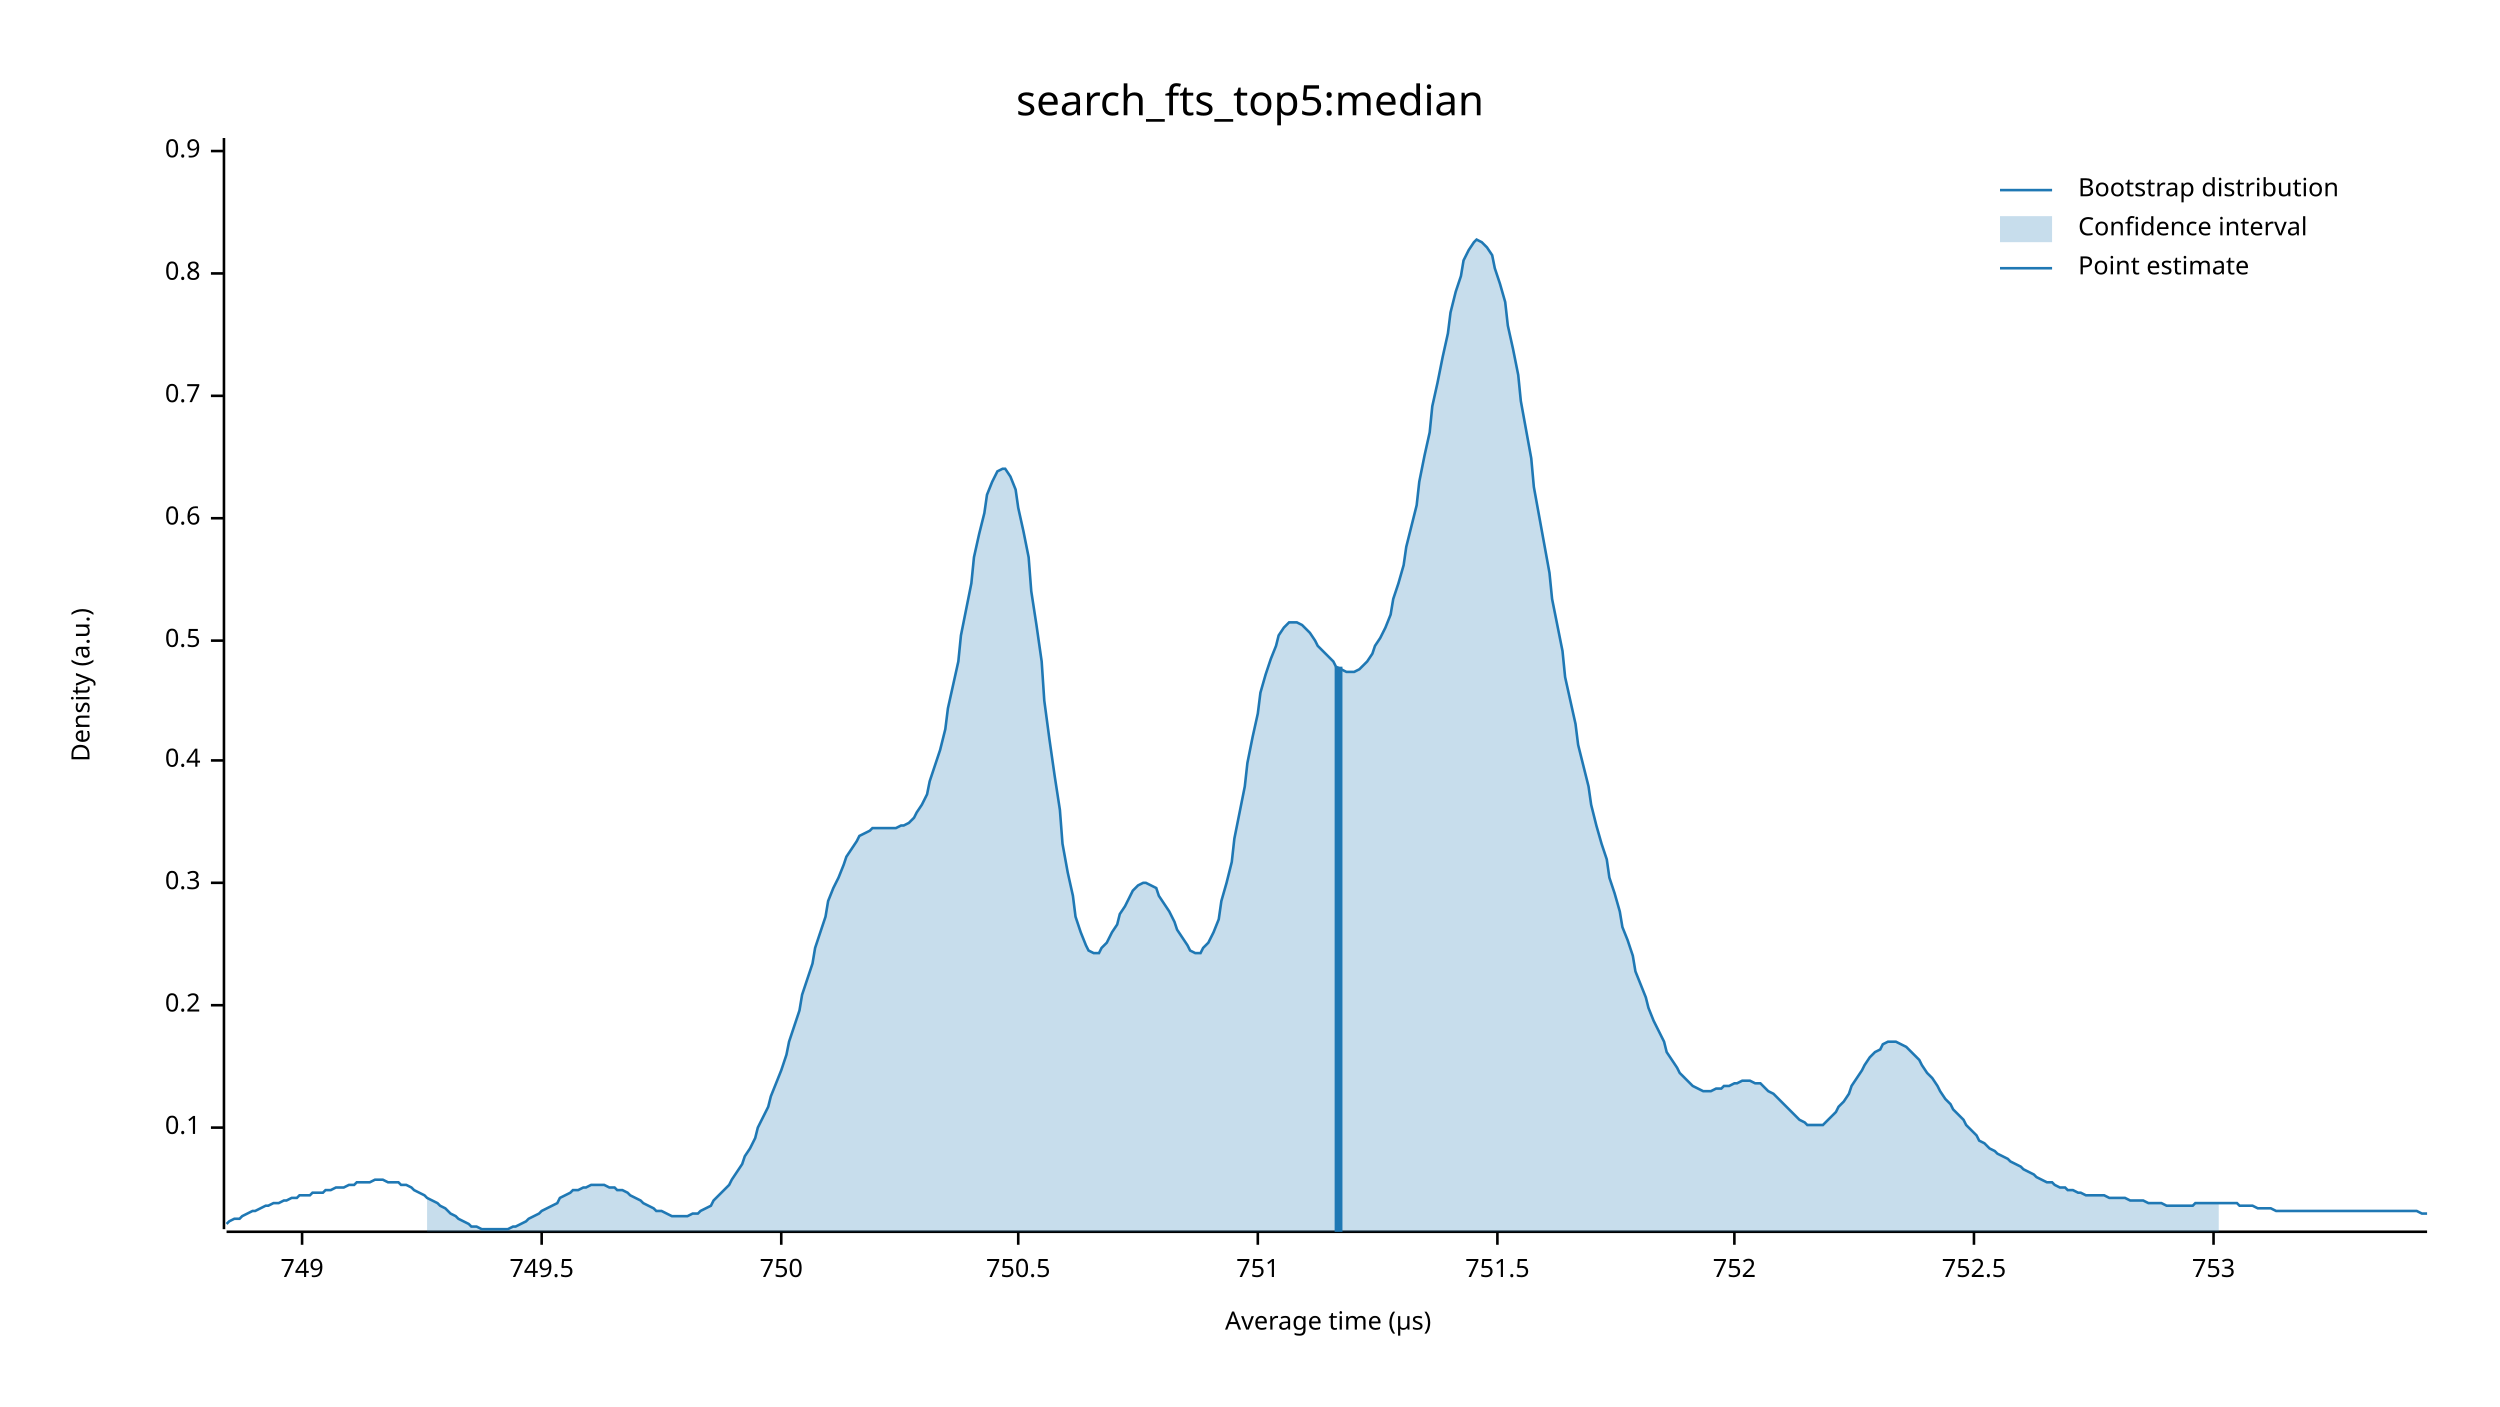
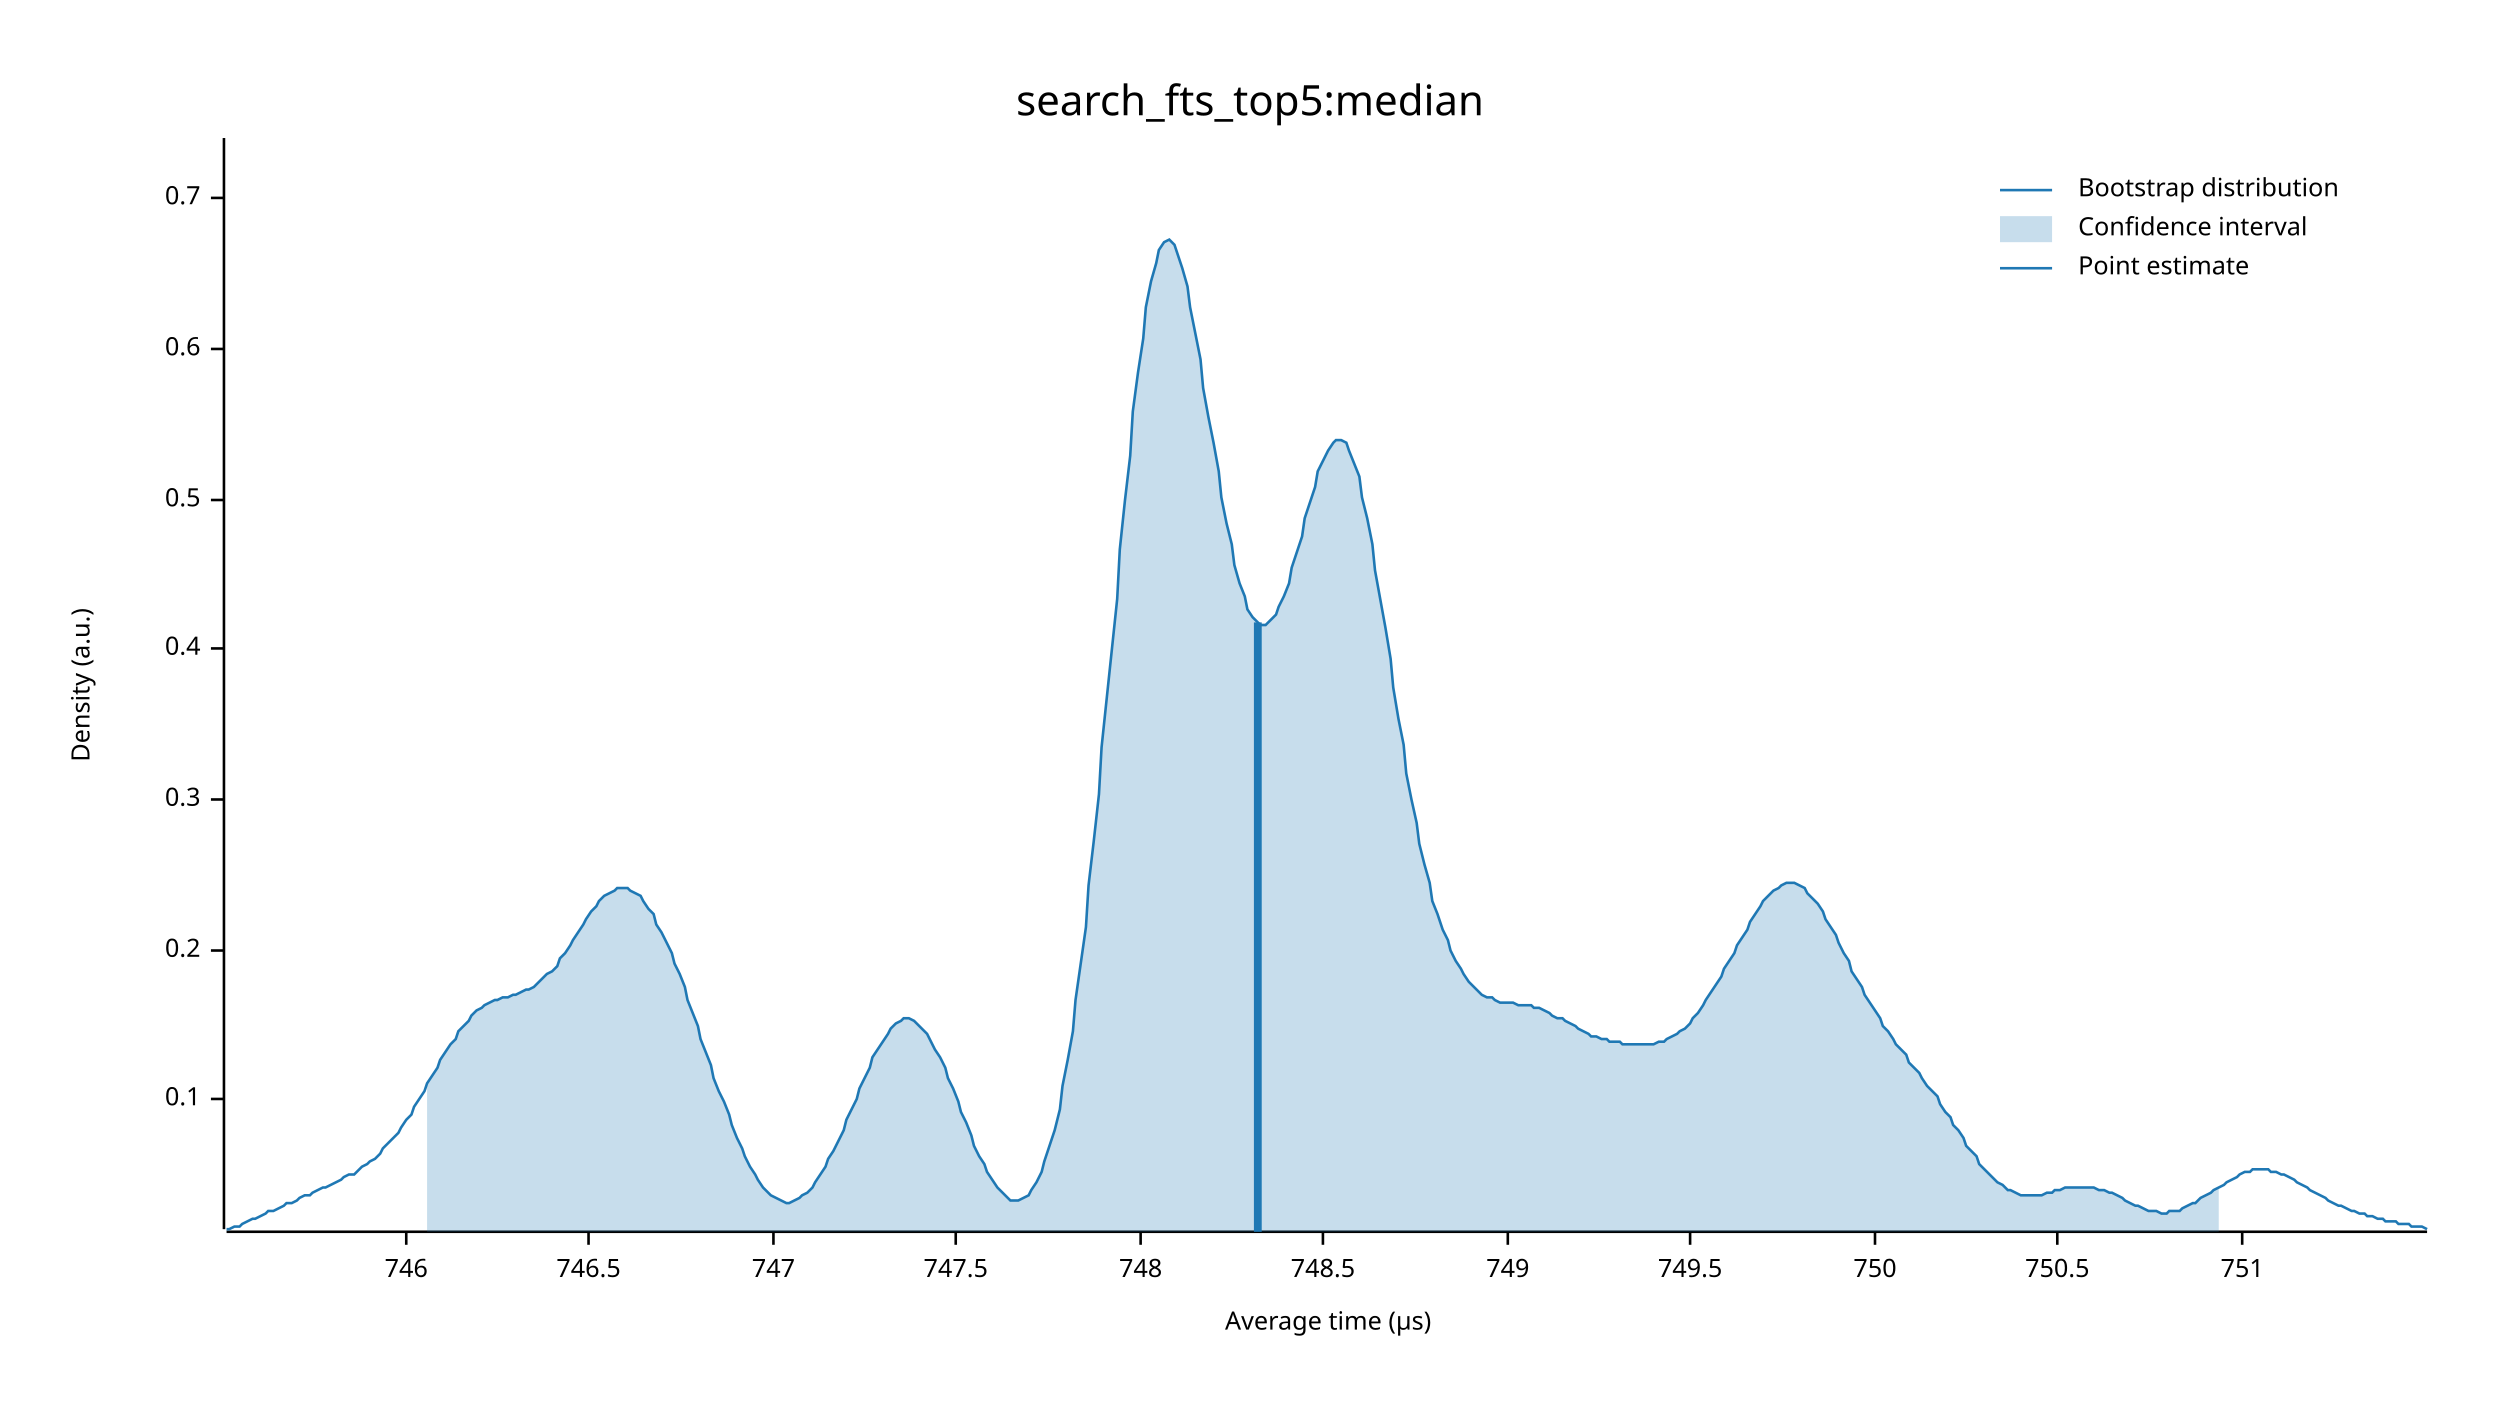
<svg xmlns="http://www.w3.org/2000/svg" width="960" height="540" viewBox="0 0 960 540">
  <text x="480" y="32" dy="0.76em" text-anchor="middle" font-family="sans-serif" font-size="16.129" opacity="1" fill="#000000">
search_fts_top5:median
</text>
  <text x="27" y="263" dy="0.76em" text-anchor="middle" font-family="sans-serif" font-size="9.677" opacity="1" fill="#000000" transform="rotate(270, 27, 263)">
Density (a.u.)
</text>
  <text x="510" y="513" dy="-0.5ex" text-anchor="middle" font-family="sans-serif" font-size="9.677" opacity="1" fill="#000000">
Average time (µs)
</text>
  <polyline fill="none" opacity="1" stroke="#000000" stroke-width="1" points="86,53 86,472 " />
-   <text x="77" y="433" dy="0.5ex" text-anchor="end" font-family="sans-serif" font-size="9.677" opacity="1" fill="#000000">
+   <text x="77" y="422" dy="0.5ex" text-anchor="end" font-family="sans-serif" font-size="9.677" opacity="1" fill="#000000">
0.1
</text>
-   <polyline fill="none" opacity="1" stroke="#000000" stroke-width="1" points="81,433 86,433 " />
-   <text x="77" y="386" dy="0.5ex" text-anchor="end" font-family="sans-serif" font-size="9.677" opacity="1" fill="#000000">
+   <polyline fill="none" opacity="1" stroke="#000000" stroke-width="1" points="81,422 86,422 " />
+   <text x="77" y="365" dy="0.5ex" text-anchor="end" font-family="sans-serif" font-size="9.677" opacity="1" fill="#000000">
0.2
</text>
-   <polyline fill="none" opacity="1" stroke="#000000" stroke-width="1" points="81,386 86,386 " />
-   <text x="77" y="339" dy="0.5ex" text-anchor="end" font-family="sans-serif" font-size="9.677" opacity="1" fill="#000000">
+   <polyline fill="none" opacity="1" stroke="#000000" stroke-width="1" points="81,365 86,365 " />
+   <text x="77" y="307" dy="0.5ex" text-anchor="end" font-family="sans-serif" font-size="9.677" opacity="1" fill="#000000">
0.3
</text>
-   <polyline fill="none" opacity="1" stroke="#000000" stroke-width="1" points="81,339 86,339 " />
-   <text x="77" y="292" dy="0.5ex" text-anchor="end" font-family="sans-serif" font-size="9.677" opacity="1" fill="#000000">
+   <polyline fill="none" opacity="1" stroke="#000000" stroke-width="1" points="81,307 86,307 " />
+   <text x="77" y="249" dy="0.5ex" text-anchor="end" font-family="sans-serif" font-size="9.677" opacity="1" fill="#000000">
0.4
</text>
-   <polyline fill="none" opacity="1" stroke="#000000" stroke-width="1" points="81,292 86,292 " />
-   <text x="77" y="246" dy="0.5ex" text-anchor="end" font-family="sans-serif" font-size="9.677" opacity="1" fill="#000000">
+   <polyline fill="none" opacity="1" stroke="#000000" stroke-width="1" points="81,249 86,249 " />
+   <text x="77" y="192" dy="0.5ex" text-anchor="end" font-family="sans-serif" font-size="9.677" opacity="1" fill="#000000">
0.5
</text>
-   <polyline fill="none" opacity="1" stroke="#000000" stroke-width="1" points="81,246 86,246 " />
-   <text x="77" y="199" dy="0.5ex" text-anchor="end" font-family="sans-serif" font-size="9.677" opacity="1" fill="#000000">
+   <polyline fill="none" opacity="1" stroke="#000000" stroke-width="1" points="81,192 86,192 " />
+   <text x="77" y="134" dy="0.5ex" text-anchor="end" font-family="sans-serif" font-size="9.677" opacity="1" fill="#000000">
0.6
</text>
-   <polyline fill="none" opacity="1" stroke="#000000" stroke-width="1" points="81,199 86,199 " />
-   <text x="77" y="152" dy="0.5ex" text-anchor="end" font-family="sans-serif" font-size="9.677" opacity="1" fill="#000000">
+   <polyline fill="none" opacity="1" stroke="#000000" stroke-width="1" points="81,134 86,134 " />
+   <text x="77" y="76" dy="0.5ex" text-anchor="end" font-family="sans-serif" font-size="9.677" opacity="1" fill="#000000">
0.7
</text>
-   <polyline fill="none" opacity="1" stroke="#000000" stroke-width="1" points="81,152 86,152 " />
-   <text x="77" y="105" dy="0.5ex" text-anchor="end" font-family="sans-serif" font-size="9.677" opacity="1" fill="#000000">
- 0.8
+   <polyline fill="none" opacity="1" stroke="#000000" stroke-width="1" points="81,76 86,76 " />
+   <polyline fill="none" opacity="1" stroke="#000000" stroke-width="1" points="87,473 932,473 " />
+   <text x="156" y="483" dy="0.76em" text-anchor="middle" font-family="sans-serif" font-size="9.677" opacity="1" fill="#000000">
+ 746
</text>
-   <polyline fill="none" opacity="1" stroke="#000000" stroke-width="1" points="81,105 86,105 " />
-   <text x="77" y="58" dy="0.5ex" text-anchor="end" font-family="sans-serif" font-size="9.677" opacity="1" fill="#000000">
- 0.9
+   <polyline fill="none" opacity="1" stroke="#000000" stroke-width="1" points="156,473 156,478 " />
+   <text x="226" y="483" dy="0.76em" text-anchor="middle" font-family="sans-serif" font-size="9.677" opacity="1" fill="#000000">
+ 746.5
</text>
-   <polyline fill="none" opacity="1" stroke="#000000" stroke-width="1" points="81,58 86,58 " />
-   <polyline fill="none" opacity="1" stroke="#000000" stroke-width="1" points="87,473 932,473 " />
-   <text x="116" y="483" dy="0.76em" text-anchor="middle" font-family="sans-serif" font-size="9.677" opacity="1" fill="#000000">
+   <polyline fill="none" opacity="1" stroke="#000000" stroke-width="1" points="226,473 226,478 " />
+   <text x="297" y="483" dy="0.76em" text-anchor="middle" font-family="sans-serif" font-size="9.677" opacity="1" fill="#000000">
+ 747
+ </text>
+   <polyline fill="none" opacity="1" stroke="#000000" stroke-width="1" points="297,473 297,478 " />
+   <text x="367" y="483" dy="0.76em" text-anchor="middle" font-family="sans-serif" font-size="9.677" opacity="1" fill="#000000">
+ 747.5
+ </text>
+   <polyline fill="none" opacity="1" stroke="#000000" stroke-width="1" points="367,473 367,478 " />
+   <text x="438" y="483" dy="0.76em" text-anchor="middle" font-family="sans-serif" font-size="9.677" opacity="1" fill="#000000">
+ 748
+ </text>
+   <polyline fill="none" opacity="1" stroke="#000000" stroke-width="1" points="438,473 438,478 " />
+   <text x="508" y="483" dy="0.76em" text-anchor="middle" font-family="sans-serif" font-size="9.677" opacity="1" fill="#000000">
+ 748.5
+ </text>
+   <polyline fill="none" opacity="1" stroke="#000000" stroke-width="1" points="508,473 508,478 " />
+   <text x="579" y="483" dy="0.76em" text-anchor="middle" font-family="sans-serif" font-size="9.677" opacity="1" fill="#000000">
749
</text>
-   <polyline fill="none" opacity="1" stroke="#000000" stroke-width="1" points="116,473 116,478 " />
-   <text x="208" y="483" dy="0.76em" text-anchor="middle" font-family="sans-serif" font-size="9.677" opacity="1" fill="#000000">
+   <polyline fill="none" opacity="1" stroke="#000000" stroke-width="1" points="579,473 579,478 " />
+   <text x="649" y="483" dy="0.76em" text-anchor="middle" font-family="sans-serif" font-size="9.677" opacity="1" fill="#000000">
749.5
</text>
-   <polyline fill="none" opacity="1" stroke="#000000" stroke-width="1" points="208,473 208,478 " />
-   <text x="300" y="483" dy="0.76em" text-anchor="middle" font-family="sans-serif" font-size="9.677" opacity="1" fill="#000000">
+   <polyline fill="none" opacity="1" stroke="#000000" stroke-width="1" points="649,473 649,478 " />
+   <text x="720" y="483" dy="0.76em" text-anchor="middle" font-family="sans-serif" font-size="9.677" opacity="1" fill="#000000">
750
</text>
-   <polyline fill="none" opacity="1" stroke="#000000" stroke-width="1" points="300,473 300,478 " />
-   <text x="391" y="483" dy="0.76em" text-anchor="middle" font-family="sans-serif" font-size="9.677" opacity="1" fill="#000000">
+   <polyline fill="none" opacity="1" stroke="#000000" stroke-width="1" points="720,473 720,478 " />
+   <text x="790" y="483" dy="0.76em" text-anchor="middle" font-family="sans-serif" font-size="9.677" opacity="1" fill="#000000">
750.5
</text>
-   <polyline fill="none" opacity="1" stroke="#000000" stroke-width="1" points="391,473 391,478 " />
-   <text x="483" y="483" dy="0.76em" text-anchor="middle" font-family="sans-serif" font-size="9.677" opacity="1" fill="#000000">
+   <polyline fill="none" opacity="1" stroke="#000000" stroke-width="1" points="790,473 790,478 " />
+   <text x="861" y="483" dy="0.76em" text-anchor="middle" font-family="sans-serif" font-size="9.677" opacity="1" fill="#000000">
751
</text>
-   <polyline fill="none" opacity="1" stroke="#000000" stroke-width="1" points="483,473 483,478 " />
-   <text x="575" y="483" dy="0.76em" text-anchor="middle" font-family="sans-serif" font-size="9.677" opacity="1" fill="#000000">
- 751.5
- </text>
-   <polyline fill="none" opacity="1" stroke="#000000" stroke-width="1" points="575,473 575,478 " />
-   <text x="666" y="483" dy="0.76em" text-anchor="middle" font-family="sans-serif" font-size="9.677" opacity="1" fill="#000000">
- 752
- </text>
-   <polyline fill="none" opacity="1" stroke="#000000" stroke-width="1" points="666,473 666,478 " />
-   <text x="758" y="483" dy="0.76em" text-anchor="middle" font-family="sans-serif" font-size="9.677" opacity="1" fill="#000000">
- 752.5
- </text>
-   <polyline fill="none" opacity="1" stroke="#000000" stroke-width="1" points="758,473 758,478 " />
-   <text x="850" y="483" dy="0.76em" text-anchor="middle" font-family="sans-serif" font-size="9.677" opacity="1" fill="#000000">
- 753
- </text>
-   <polyline fill="none" opacity="1" stroke="#000000" stroke-width="1" points="850,473 850,478 " />
-   <polyline fill="none" opacity="1" stroke="#1F78B4" stroke-width="1" points="87,470 88,469 90,468 92,468 93,467 95,466 97,465 98,465 100,464 102,463 103,463 105,462 107,462 109,461 110,461 112,460 114,460 115,459 117,459 119,459 120,458 122,458 124,458 125,457 127,457 129,456 131,456 132,456 134,455 136,455 137,454 139,454 141,454 142,454 144,453 146,453 147,453 149,454 151,454 153,454 154,455 156,455 158,456 159,457 161,458 163,459 164,460 166,461 168,462 169,463 171,464 173,466 175,467 176,468 178,469 180,470 181,471 183,471 185,472 186,472 188,472 190,472 191,472 193,472 195,472 197,471 198,471 200,470 202,469 203,468 205,467 207,466 208,465 210,464 212,463 214,462 215,460 217,459 219,458 220,457 222,457 224,456 225,456 227,455 229,455 230,455 232,455 234,456 236,456 237,457 239,457 241,458 242,459 244,460 246,461 247,462 249,463 251,464 252,465 254,465 256,466 258,467 259,467 261,467 263,467 264,467 266,466 268,466 269,465 271,464 273,463 274,461 276,459 278,457 280,455 281,453 283,450 285,447 286,444 288,441 290,437 291,433 293,429 295,425 296,421 298,416 300,411 302,405 303,400 305,394 307,388 308,382 310,376 312,370 313,364 315,358 317,352 318,346 320,341 322,337 324,332 325,329 327,326 329,323 330,321 332,320 334,319 335,318 337,318 339,318 341,318 342,318 344,318 346,317 347,317 349,316 351,314 352,312 354,309 356,305 357,300 359,294 361,288 363,280 364,272 366,263 368,254 369,244 371,234 373,224 374,214 376,205 378,197 379,190 381,185 383,181 385,180 386,180 388,183 390,188 391,195 393,204 395,214 396,227 398,240 400,254 401,269 403,284 405,298 407,311 408,324 410,335 412,344 413,352 415,358 417,363 418,365 420,366 422,366 423,364 425,362 427,358 429,355 430,351 432,348 434,344 435,342 437,340 439,339 440,339 442,340 444,341 445,344 447,347 449,350 451,354 452,357 454,360 456,363 457,365 459,366 461,366 462,364 464,362 466,358 468,353 469,346 471,339 473,331 474,322 476,312 478,302 479,293 481,283 483,274 484,266 486,259 488,253 490,248 491,244 493,241 495,239 496,239 498,239 500,240 501,241 503,243 505,246 506,248 508,250 510,252 512,254 513,256 515,257 517,258 518,258 520,258 522,257 523,256 525,254 527,251 528,248 530,245 532,241 534,236 535,230 537,224 539,217 540,210 542,202 544,194 545,185 547,175 549,166 550,156 552,147 554,137 556,128 557,120 559,112 561,106 562,100 564,96 566,93 567,92 569,93 571,95 573,98 574,103 576,109 578,116 579,125 581,134 583,144 584,154 586,165 588,176 589,187 591,198 593,209 595,220 596,230 598,240 600,250 601,260 603,269 605,278 606,286 608,294 610,302 611,309 613,317 615,324 617,330 618,337 620,343 622,350 623,356 625,361 627,367 628,373 630,378 632,383 633,387 635,392 637,396 639,400 640,404 642,407 644,410 645,412 647,414 649,416 650,417 652,418 654,419 655,419 657,419 659,418 661,418 662,417 664,417 666,416 667,416 669,415 671,415 672,415 674,416 676,416 677,417 679,419 681,420 683,422 684,423 686,425 688,427 689,428 691,430 693,431 694,432 696,432 698,432 700,432 701,431 703,429 705,427 706,425 708,423 710,420 711,417 713,414 715,411 716,409 718,406 720,404 722,403 723,401 725,400 727,400 728,400 730,401 732,402 733,403 735,405 737,407 738,409 740,412 742,414 744,417 745,419 747,422 749,424 750,426 752,428 754,430 755,432 757,434 759,436 760,438 762,439 764,441 766,442 767,443 769,444 771,445 772,446 774,447 776,448 777,449 779,450 781,451 782,452 784,453 786,454 788,454 789,455 791,456 793,456 794,457 796,457 798,458 799,458 801,459 803,459 804,459 806,459 808,459 810,460 811,460 813,460 815,460 816,460 818,461 820,461 821,461 823,461 825,462 827,462 828,462 830,462 832,463 833,463 835,463 837,463 838,463 840,463 842,463 843,462 845,462 847,462 849,462 850,462 852,462 854,462 855,462 857,462 859,462 860,463 862,463 864,463 865,463 867,464 869,464 871,464 872,464 874,465 876,465 877,465 879,465 881,465 882,465 884,465 886,465 887,465 889,465 891,465 893,465 894,465 896,465 898,465 899,465 901,465 903,465 904,465 906,465 908,465 909,465 911,465 913,465 915,465 916,465 918,465 920,465 921,465 923,465 925,465 926,465 928,465 930,466 932,466 " />
-   <polygon opacity="0.25" fill="#1F78B4" points="164,460 166,461 168,462 169,463 171,464 173,466 175,467 176,468 178,469 180,470 181,471 183,471 185,472 186,472 188,472 190,472 191,472 193,472 195,472 197,471 198,471 200,470 202,469 203,468 205,467 207,466 208,465 210,464 212,463 214,462 215,460 217,459 219,458 220,457 222,457 224,456 225,456 227,455 229,455 230,455 232,455 234,456 236,456 237,457 239,457 241,458 242,459 244,460 246,461 247,462 249,463 251,464 252,465 254,465 256,466 258,467 259,467 261,467 263,467 264,467 266,466 268,466 269,465 271,464 273,463 274,461 276,459 278,457 280,455 281,453 283,450 285,447 286,444 288,441 290,437 291,433 293,429 295,425 296,421 298,416 300,411 302,405 303,400 305,394 307,388 308,382 310,376 312,370 313,364 315,358 317,352 318,346 320,341 322,337 324,332 325,329 327,326 329,323 330,321 332,320 334,319 335,318 337,318 339,318 341,318 342,318 344,318 346,317 347,317 349,316 351,314 352,312 354,309 356,305 357,300 359,294 361,288 363,280 364,272 366,263 368,254 369,244 371,234 373,224 374,214 376,205 378,197 379,190 381,185 383,181 385,180 386,180 388,183 390,188 391,195 393,204 395,214 396,227 398,240 400,254 401,269 403,284 405,298 407,311 408,324 410,335 412,344 413,352 415,358 417,363 418,365 420,366 422,366 423,364 425,362 427,358 429,355 430,351 432,348 434,344 435,342 437,340 439,339 440,339 442,340 444,341 445,344 447,347 449,350 451,354 452,357 454,360 456,363 457,365 459,366 461,366 462,364 464,362 466,358 468,353 469,346 471,339 473,331 474,322 476,312 478,302 479,293 481,283 483,274 484,266 486,259 488,253 490,248 491,244 493,241 495,239 496,239 498,239 500,240 501,241 503,243 505,246 506,248 508,250 510,252 512,254 513,256 515,257 517,258 518,258 520,258 522,257 523,256 525,254 527,251 528,248 530,245 532,241 534,236 535,230 537,224 539,217 540,210 542,202 544,194 545,185 547,175 549,166 550,156 552,147 554,137 556,128 557,120 559,112 561,106 562,100 564,96 566,93 567,92 569,93 571,95 573,98 574,103 576,109 578,116 579,125 581,134 583,144 584,154 586,165 588,176 589,187 591,198 593,209 595,220 596,230 598,240 600,250 601,260 603,269 605,278 606,286 608,294 610,302 611,309 613,317 615,324 617,330 618,337 620,343 622,350 623,356 625,361 627,367 628,373 630,378 632,383 633,387 635,392 637,396 639,400 640,404 642,407 644,410 645,412 647,414 649,416 650,417 652,418 654,419 655,419 657,419 659,418 661,418 662,417 664,417 666,416 667,416 669,415 671,415 672,415 674,416 676,416 677,417 679,419 681,420 683,422 684,423 686,425 688,427 689,428 691,430 693,431 694,432 696,432 698,432 700,432 701,431 703,429 705,427 706,425 708,423 710,420 711,417 713,414 715,411 716,409 718,406 720,404 722,403 723,401 725,400 727,400 728,400 730,401 732,402 733,403 735,405 737,407 738,409 740,412 742,414 744,417 745,419 747,422 749,424 750,426 752,428 754,430 755,432 757,434 759,436 760,438 762,439 764,441 766,442 767,443 769,444 771,445 772,446 774,447 776,448 777,449 779,450 781,451 782,452 784,453 786,454 788,454 789,455 791,456 793,456 794,457 796,457 798,458 799,458 801,459 803,459 804,459 806,459 808,459 810,460 811,460 813,460 815,460 816,460 818,461 820,461 821,461 823,461 825,462 827,462 828,462 830,462 832,463 833,463 835,463 837,463 838,463 840,463 842,463 843,462 845,462 847,462 849,462 850,462 852,462 852,473 164,473 " />
-   <polyline fill="none" opacity="1" stroke="#1F78B4" stroke-width="3" points="514,473 514,256 " />
+   <polyline fill="none" opacity="1" stroke="#000000" stroke-width="1" points="861,473 861,478 " />
+   <polyline fill="none" opacity="1" stroke="#1F78B4" stroke-width="1" points="87,472 88,472 90,471 92,471 93,470 95,469 97,468 98,468 100,467 102,466 103,465 105,465 107,464 109,463 110,462 112,462 114,461 115,460 117,459 119,459 120,458 122,457 124,456 125,456 127,455 129,454 131,453 132,452 134,451 136,451 137,450 139,448 141,447 142,446 144,445 146,443 147,441 149,439 151,437 153,435 154,433 156,430 158,428 159,425 161,422 163,419 164,416 166,413 168,410 169,407 171,404 173,401 175,399 176,396 178,394 180,392 181,390 183,388 185,387 186,386 188,385 190,384 191,384 193,383 195,383 197,382 198,382 200,381 202,380 203,380 205,379 207,377 208,376 210,374 212,373 214,371 215,368 217,366 219,363 220,361 222,358 224,355 225,353 227,350 229,348 230,346 232,344 234,343 236,342 237,341 239,341 241,341 242,342 244,343 246,344 247,346 249,349 251,351 252,355 254,358 256,362 258,366 259,370 261,374 263,379 264,384 266,389 268,394 269,399 271,404 273,409 274,414 276,419 278,423 280,428 281,432 283,437 285,441 286,444 288,448 290,451 291,453 293,456 295,458 296,459 298,460 300,461 302,462 303,462 305,461 307,460 308,459 310,458 312,456 313,454 315,451 317,448 318,445 320,442 322,438 324,434 325,430 327,426 329,422 330,418 332,414 334,410 335,406 337,403 339,400 341,397 342,395 344,393 346,392 347,391 349,391 351,392 352,393 354,395 356,397 357,399 359,403 361,406 363,410 364,414 366,418 368,423 369,427 371,431 373,436 374,440 376,444 378,447 379,450 381,453 383,456 385,458 386,459 388,461 390,461 391,461 393,460 395,459 396,457 398,454 400,450 401,446 403,440 405,434 407,426 408,417 410,407 412,396 413,384 415,370 417,356 418,340 420,323 422,305 423,287 425,268 427,249 429,230 430,211 432,192 434,175 435,158 437,143 439,130 440,118 442,108 444,101 445,96 447,93 449,92 451,94 452,97 454,103 456,110 457,118 459,128 461,138 462,149 464,160 466,170 468,181 469,191 471,201 473,209 474,217 476,224 478,229 479,234 481,237 483,239 484,240 486,240 488,238 490,236 491,233 493,229 495,224 496,218 498,212 500,206 501,199 503,193 505,187 506,181 508,177 510,173 512,170 513,169 515,169 517,170 518,173 520,178 522,183 523,191 525,199 527,209 528,219 530,230 532,241 534,253 535,264 537,276 539,286 540,297 542,307 544,316 545,324 547,332 549,339 550,346 552,351 554,357 556,361 557,365 559,369 561,372 562,374 564,377 566,379 567,380 569,382 571,383 573,383 574,384 576,385 578,385 579,385 581,385 583,386 584,386 586,386 588,386 589,387 591,387 593,388 595,389 596,390 598,391 600,391 601,392 603,393 605,394 606,395 608,396 610,397 611,398 613,398 615,399 617,399 618,400 620,400 622,400 623,401 625,401 627,401 628,401 630,401 632,401 633,401 635,401 637,400 639,400 640,399 642,398 644,397 645,396 647,395 649,393 650,391 652,389 654,386 655,384 657,381 659,378 661,375 662,372 664,369 666,366 667,363 669,360 671,357 672,354 674,351 676,348 677,346 679,344 681,342 683,341 684,340 686,339 688,339 689,339 691,340 693,341 694,343 696,345 698,347 700,350 701,353 703,356 705,359 706,362 708,366 710,369 711,373 713,376 715,379 716,382 718,385 720,388 722,391 723,394 725,396 727,399 728,401 730,403 732,405 733,408 735,410 737,412 738,414 740,417 742,419 744,421 745,424 747,427 749,429 750,432 752,434 754,437 755,440 757,442 759,444 760,447 762,449 764,451 766,453 767,454 769,455 771,457 772,457 774,458 776,459 777,459 779,459 781,459 782,459 784,459 786,458 788,458 789,457 791,457 793,456 794,456 796,456 798,456 799,456 801,456 803,456 804,456 806,457 808,457 810,458 811,458 813,459 815,460 816,461 818,462 820,463 821,463 823,464 825,465 827,465 828,465 830,466 832,466 833,465 835,465 837,465 838,464 840,463 842,462 843,462 845,460 847,459 849,458 850,457 852,456 854,455 855,454 857,453 859,452 860,451 862,450 864,450 865,449 867,449 869,449 871,449 872,450 874,450 876,451 877,451 879,452 881,453 882,454 884,455 886,456 887,457 889,458 891,459 893,460 894,461 896,462 898,463 899,463 901,464 903,465 904,465 906,466 908,466 909,467 911,467 913,468 915,468 916,469 918,469 920,469 921,470 923,470 925,470 926,471 928,471 930,471 932,472 " />
+   <polygon opacity="0.25" fill="#1F78B4" points="164,416 166,413 168,410 169,407 171,404 173,401 175,399 176,396 178,394 180,392 181,390 183,388 185,387 186,386 188,385 190,384 191,384 193,383 195,383 197,382 198,382 200,381 202,380 203,380 205,379 207,377 208,376 210,374 212,373 214,371 215,368 217,366 219,363 220,361 222,358 224,355 225,353 227,350 229,348 230,346 232,344 234,343 236,342 237,341 239,341 241,341 242,342 244,343 246,344 247,346 249,349 251,351 252,355 254,358 256,362 258,366 259,370 261,374 263,379 264,384 266,389 268,394 269,399 271,404 273,409 274,414 276,419 278,423 280,428 281,432 283,437 285,441 286,444 288,448 290,451 291,453 293,456 295,458 296,459 298,460 300,461 302,462 303,462 305,461 307,460 308,459 310,458 312,456 313,454 315,451 317,448 318,445 320,442 322,438 324,434 325,430 327,426 329,422 330,418 332,414 334,410 335,406 337,403 339,400 341,397 342,395 344,393 346,392 347,391 349,391 351,392 352,393 354,395 356,397 357,399 359,403 361,406 363,410 364,414 366,418 368,423 369,427 371,431 373,436 374,440 376,444 378,447 379,450 381,453 383,456 385,458 386,459 388,461 390,461 391,461 393,460 395,459 396,457 398,454 400,450 401,446 403,440 405,434 407,426 408,417 410,407 412,396 413,384 415,370 417,356 418,340 420,323 422,305 423,287 425,268 427,249 429,230 430,211 432,192 434,175 435,158 437,143 439,130 440,118 442,108 444,101 445,96 447,93 449,92 451,94 452,97 454,103 456,110 457,118 459,128 461,138 462,149 464,160 466,170 468,181 469,191 471,201 473,209 474,217 476,224 478,229 479,234 481,237 483,239 484,240 486,240 488,238 490,236 491,233 493,229 495,224 496,218 498,212 500,206 501,199 503,193 505,187 506,181 508,177 510,173 512,170 513,169 515,169 517,170 518,173 520,178 522,183 523,191 525,199 527,209 528,219 530,230 532,241 534,253 535,264 537,276 539,286 540,297 542,307 544,316 545,324 547,332 549,339 550,346 552,351 554,357 556,361 557,365 559,369 561,372 562,374 564,377 566,379 567,380 569,382 571,383 573,383 574,384 576,385 578,385 579,385 581,385 583,386 584,386 586,386 588,386 589,387 591,387 593,388 595,389 596,390 598,391 600,391 601,392 603,393 605,394 606,395 608,396 610,397 611,398 613,398 615,399 617,399 618,400 620,400 622,400 623,401 625,401 627,401 628,401 630,401 632,401 633,401 635,401 637,400 639,400 640,399 642,398 644,397 645,396 647,395 649,393 650,391 652,389 654,386 655,384 657,381 659,378 661,375 662,372 664,369 666,366 667,363 669,360 671,357 672,354 674,351 676,348 677,346 679,344 681,342 683,341 684,340 686,339 688,339 689,339 691,340 693,341 694,343 696,345 698,347 700,350 701,353 703,356 705,359 706,362 708,366 710,369 711,373 713,376 715,379 716,382 718,385 720,388 722,391 723,394 725,396 727,399 728,401 730,403 732,405 733,408 735,410 737,412 738,414 740,417 742,419 744,421 745,424 747,427 749,429 750,432 752,434 754,437 755,440 757,442 759,444 760,447 762,449 764,451 766,453 767,454 769,455 771,457 772,457 774,458 776,459 777,459 779,459 781,459 782,459 784,459 786,458 788,458 789,457 791,457 793,456 794,456 796,456 798,456 799,456 801,456 803,456 804,456 806,457 808,457 810,458 811,458 813,459 815,460 816,461 818,462 820,463 821,463 823,464 825,465 827,465 828,465 830,466 832,466 833,465 835,465 837,465 838,464 840,463 842,462 843,462 845,460 847,459 849,458 850,457 852,456 852,473 164,473 " />
+   <polyline fill="none" opacity="1" stroke="#1F78B4" stroke-width="3" points="483,473 483,239 " />
  <text x="798" y="68" dy="0.76em" text-anchor="start" font-family="sans-serif" font-size="9.677" opacity="1" fill="#000000">
Bootstrap distribution
</text>
  <text x="798" y="83" dy="0.76em" text-anchor="start" font-family="sans-serif" font-size="9.677" opacity="1" fill="#000000">
Confidence interval
</text>
  <text x="798" y="98" dy="0.76em" text-anchor="start" font-family="sans-serif" font-size="9.677" opacity="1" fill="#000000">
Point estimate
</text>
  <polyline fill="none" opacity="1" stroke="#1F78B4" stroke-width="1" points="768,73 788,73 " />
  <rect x="768" y="83" width="20" height="10" opacity="0.25" fill="#1F78B4" stroke="none" />
  <polyline fill="none" opacity="1" stroke="#1F78B4" stroke-width="1" points="768,103 788,103 " />
</svg>
